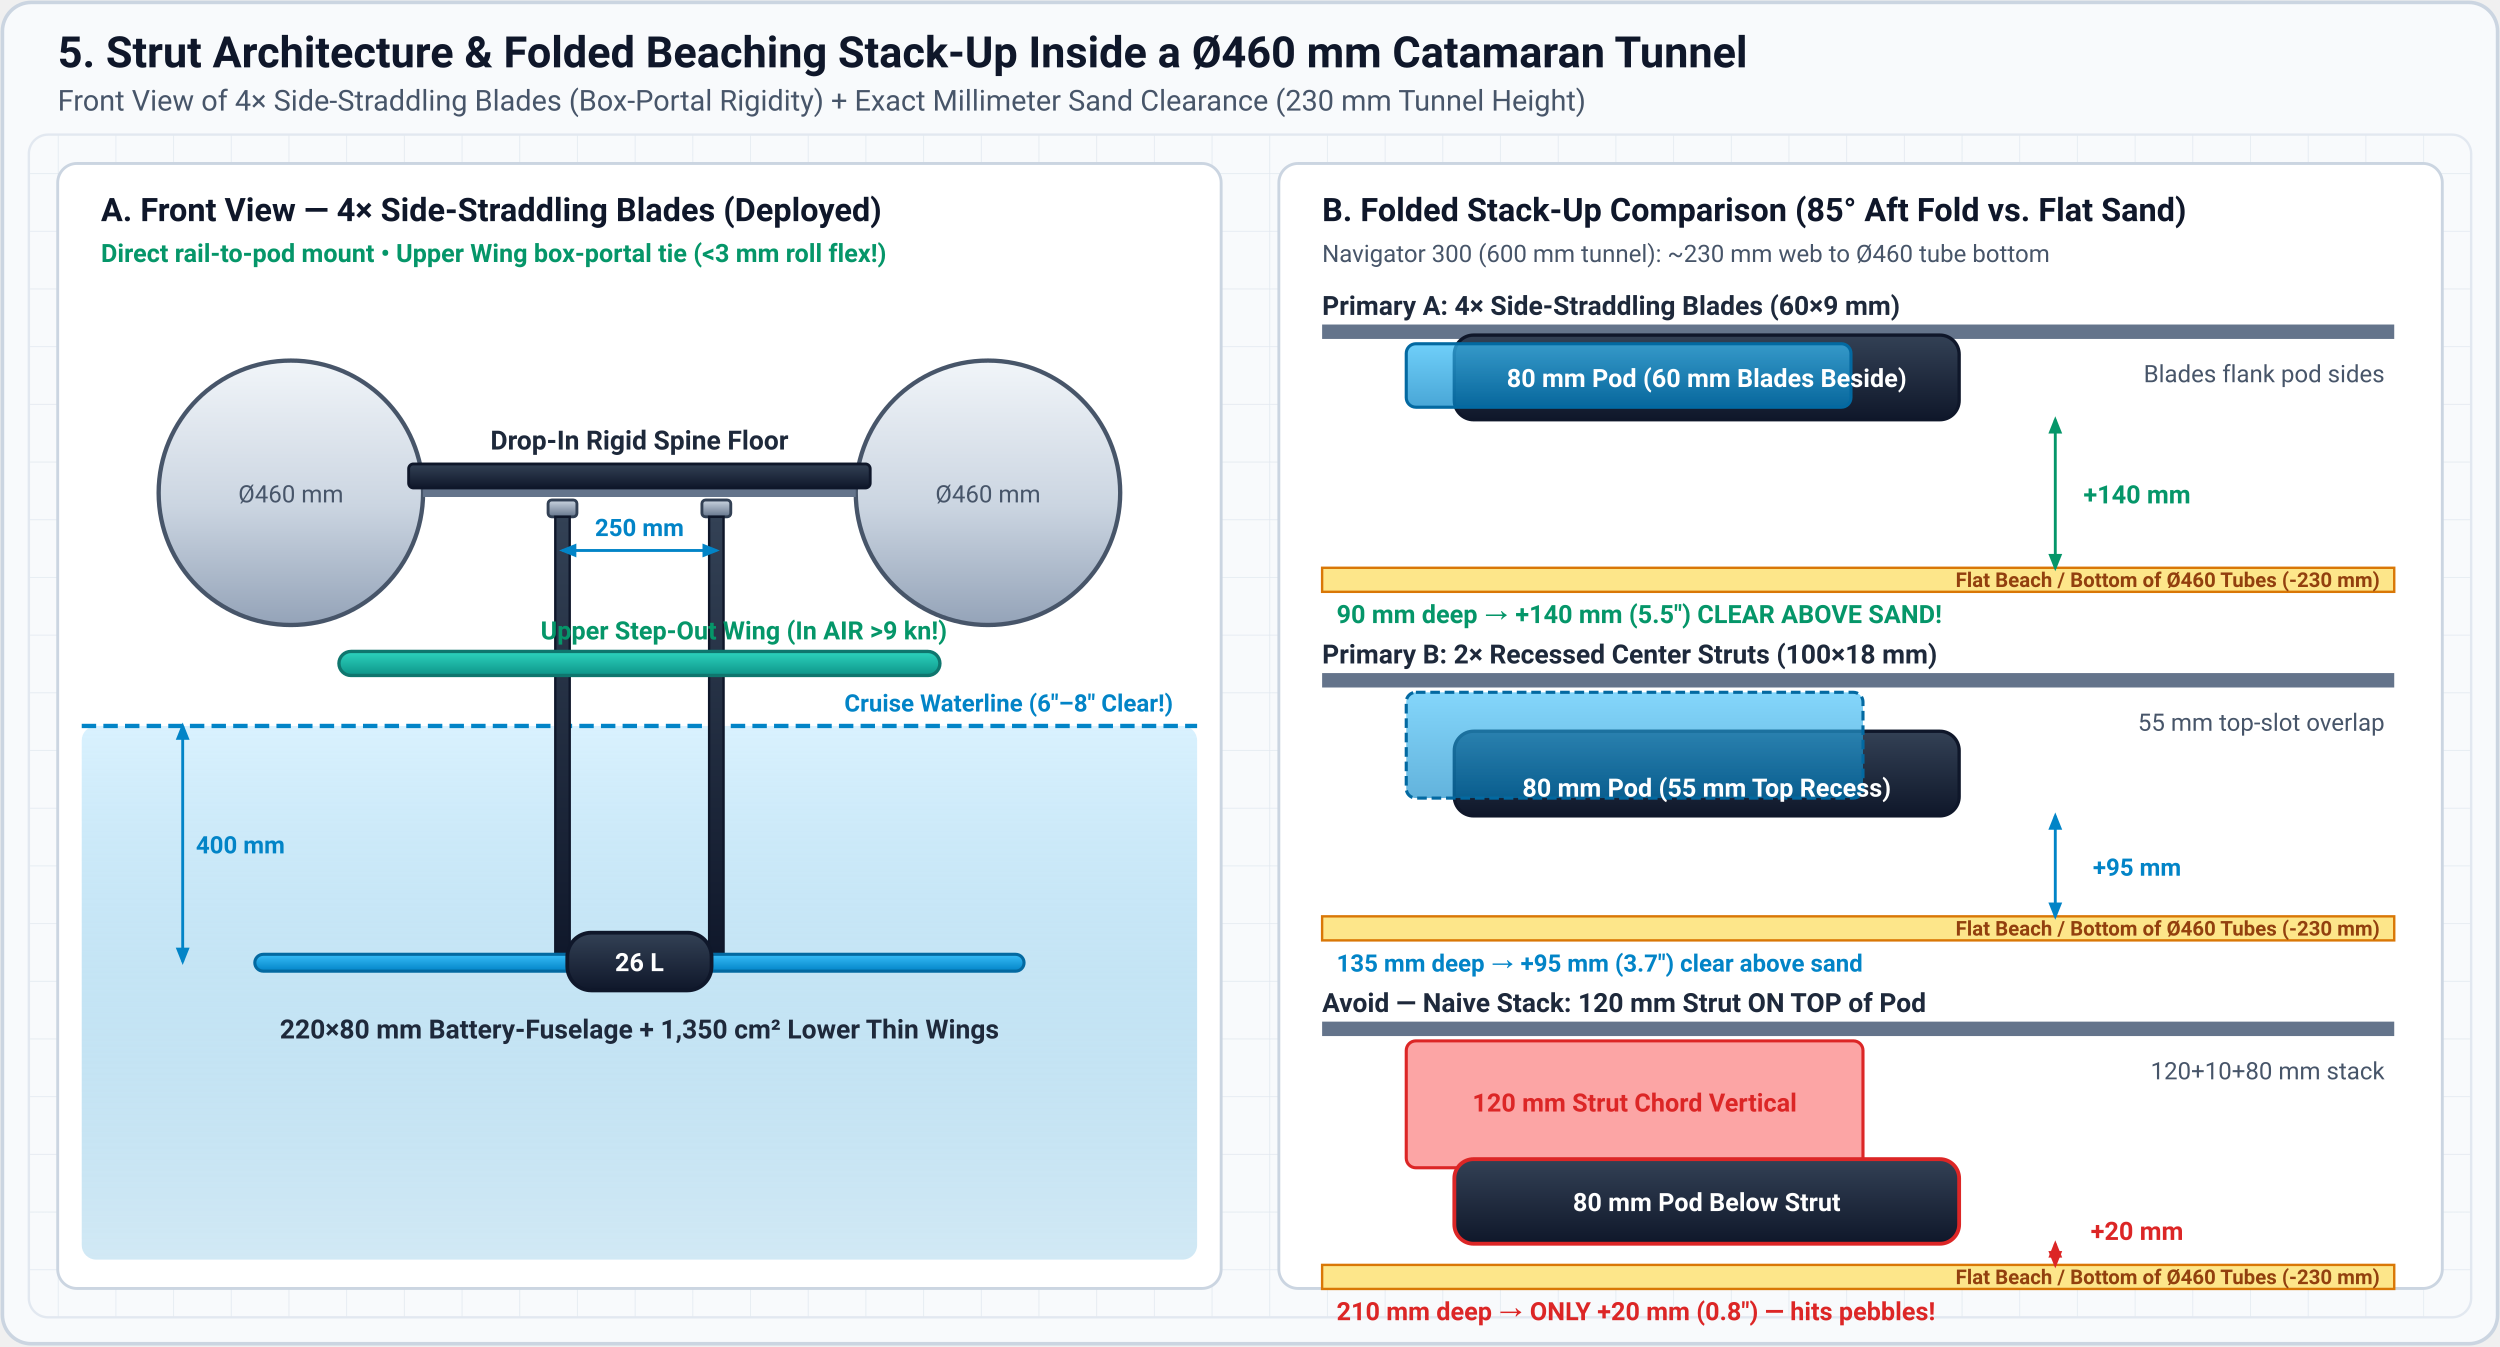
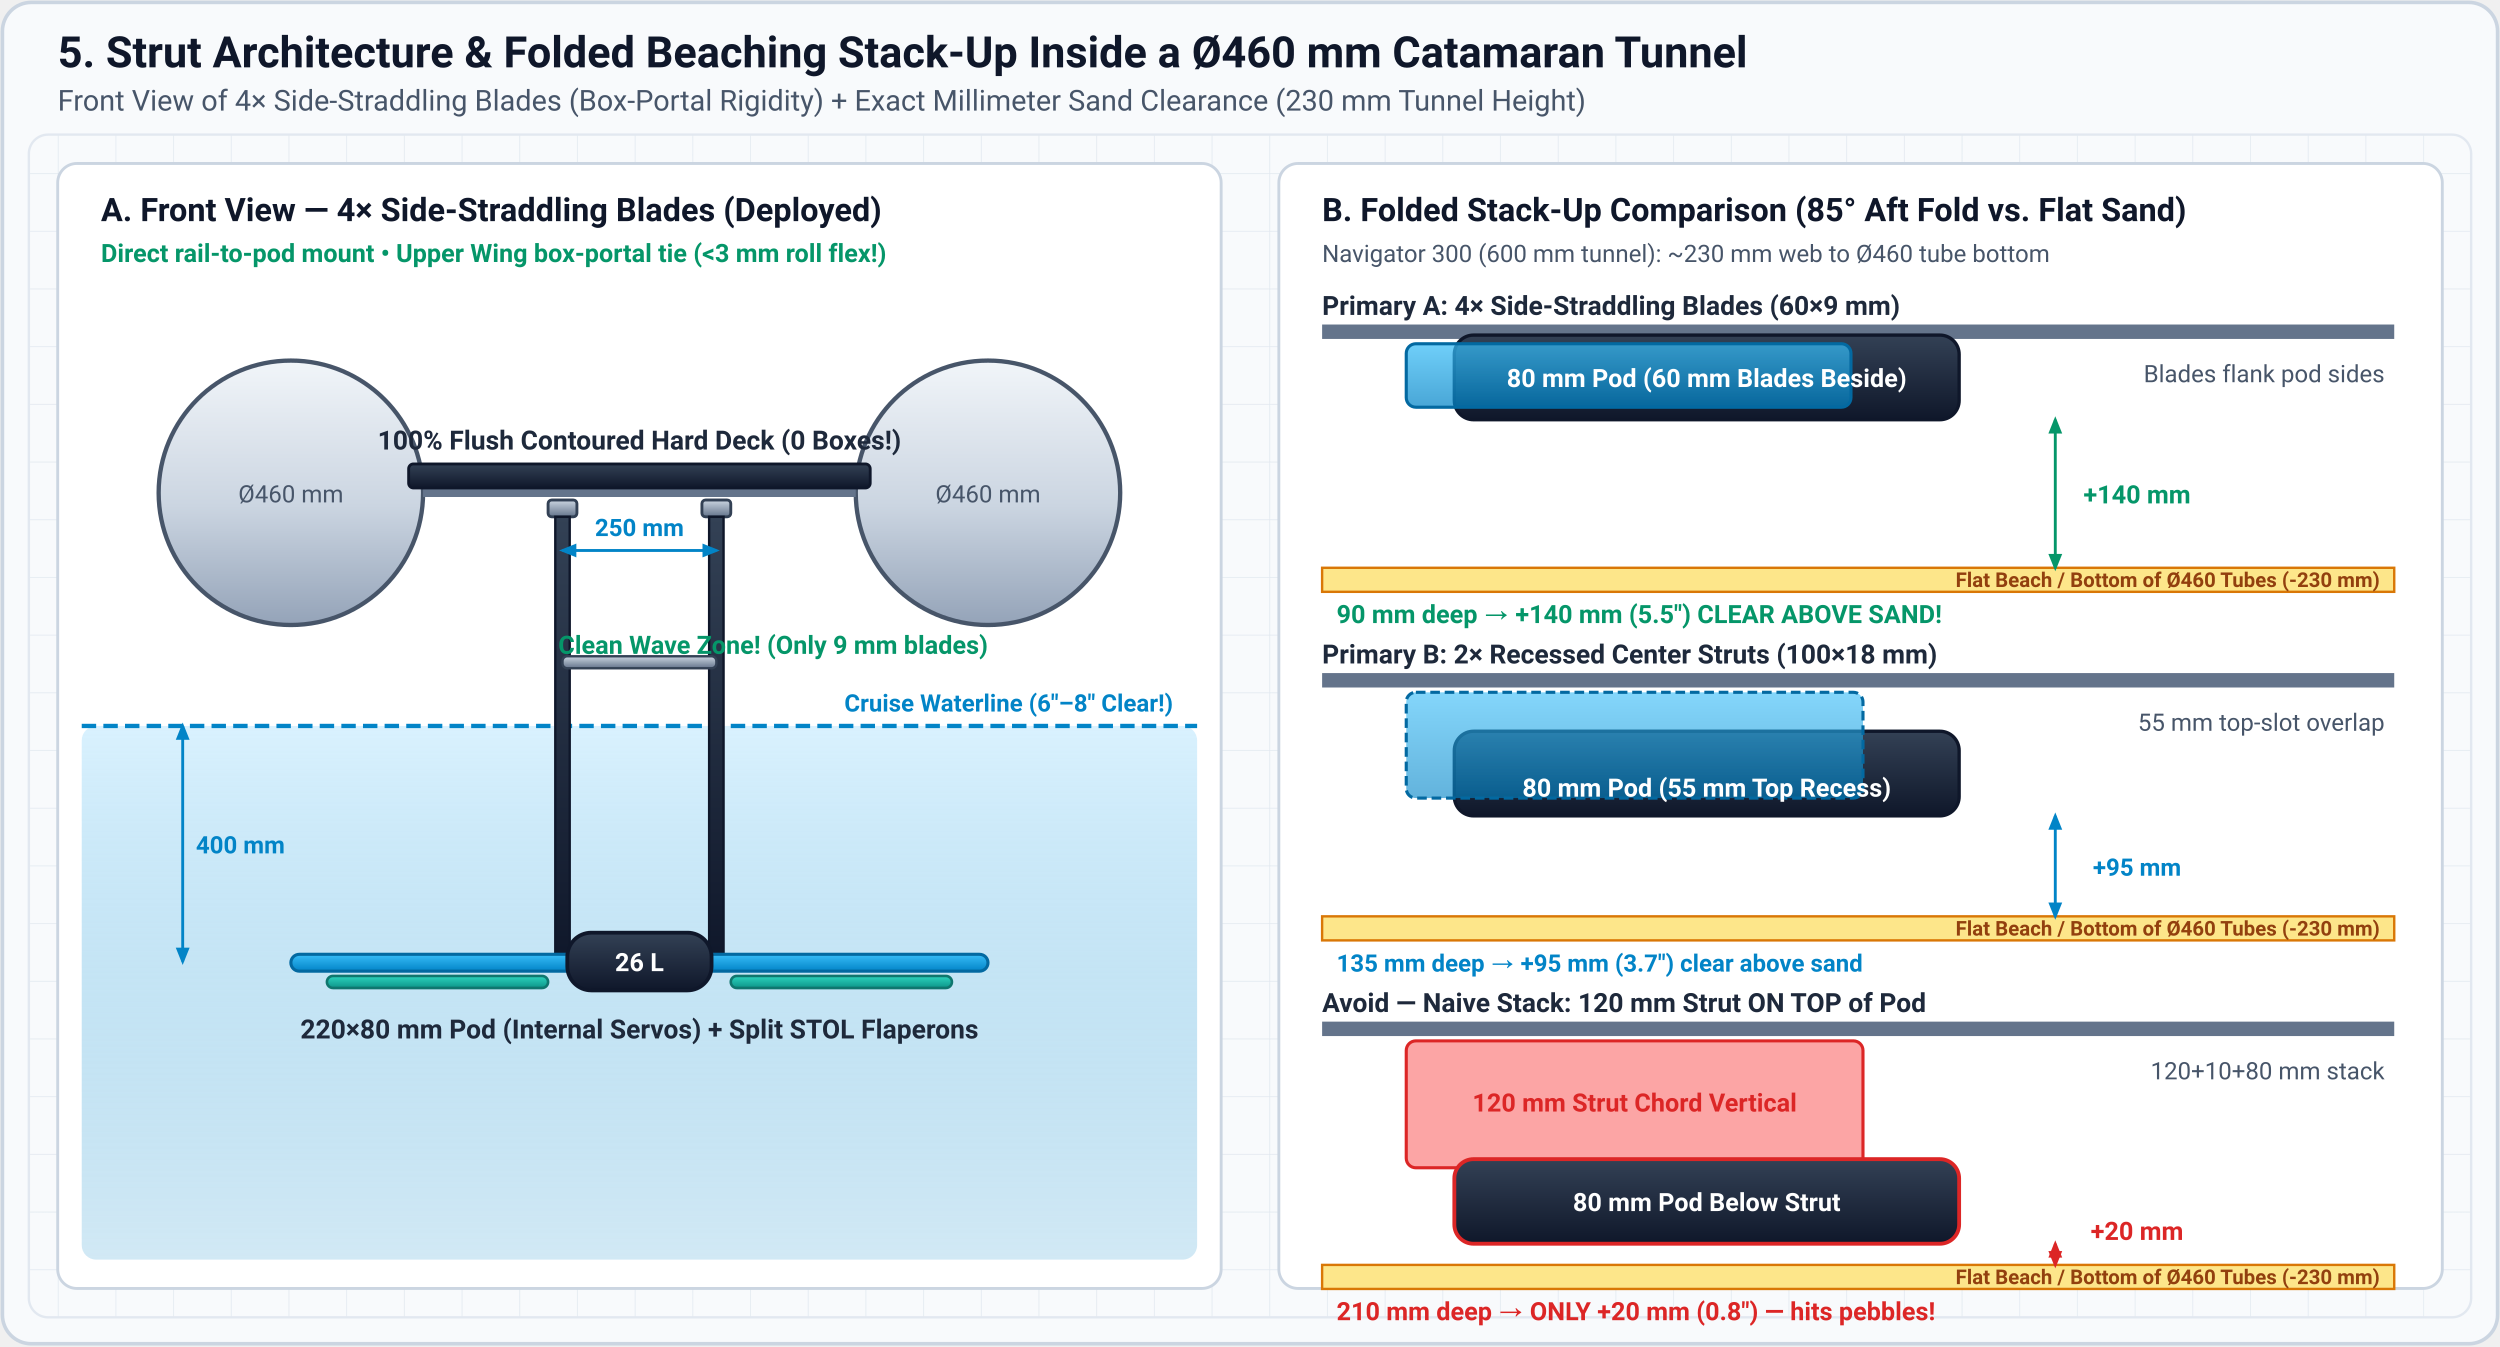
<svg xmlns="http://www.w3.org/2000/svg" viewBox="0 0 1040 560" width="1040" height="560">
  <defs>
    <pattern id="grid" width="24" height="24" patternUnits="userSpaceOnUse">
      <path d="M 24 0 L 0 0 0 24" fill="none" stroke="#E2E8F0" stroke-width="0.6" />
    </pattern>
    <linearGradient id="carbon" x1="0" y1="0" x2="0" y2="1">
      <stop offset="0%" stop-color="#334155" />
      <stop offset="100%" stop-color="#0F172A" />
    </linearGradient>
    <linearGradient id="alu" x1="0" y1="0" x2="0" y2="1">
      <stop offset="0%" stop-color="#CBD5E1" />
      <stop offset="100%" stop-color="#64748B" />
    </linearGradient>
    <linearGradient id="wingBlue" x1="0" y1="0" x2="0" y2="1">
      <stop offset="0%" stop-color="#38BDF8" />
      <stop offset="100%" stop-color="#0284C7" />
    </linearGradient>
    <linearGradient id="wingTeal" x1="0" y1="0" x2="0" y2="1">
      <stop offset="0%" stop-color="#2DD4BF" />
      <stop offset="100%" stop-color="#0D9488" />
    </linearGradient>
    <linearGradient id="water" x1="0" y1="0" x2="0" y2="1">
      <stop offset="0%" stop-color="#BAE6FD" stop-opacity="0.55" />
      <stop offset="100%" stop-color="#0284C7" stop-opacity="0.18" />
    </linearGradient>
    <linearGradient id="kevlar" x1="0" y1="0" x2="1" y2="0">
      <stop offset="0%" stop-color="#FBBF24" />
      <stop offset="100%" stop-color="#D97706" />
    </linearGradient>
    <linearGradient id="tubeGrad" x1="0" y1="0" x2="0" y2="1">
      <stop offset="0%" stop-color="#F1F5F9" />
      <stop offset="55%" stop-color="#CBD5E1" />
      <stop offset="100%" stop-color="#94A3B8" />
    </linearGradient>
    <marker id="arrDark" viewBox="0 0 10 10" refX="8" refY="5" markerWidth="6" markerHeight="6" orient="auto-start-reverse">
      <path d="M 0 1 L 10 5 L 0 9 z" fill="#334155" />
    </marker>
    <marker id="arrBlue" viewBox="0 0 10 10" refX="8" refY="5" markerWidth="6" markerHeight="6" orient="auto-start-reverse">
      <path d="M 0 1 L 10 5 L 0 9 z" fill="#0284C7" />
    </marker>
    <marker id="arrGreen" viewBox="0 0 10 10" refX="8" refY="5" markerWidth="6" markerHeight="6" orient="auto-start-reverse">
      <path d="M 0 1 L 10 5 L 0 9 z" fill="#059669" />
    </marker>
    <marker id="arrRed" viewBox="0 0 10 10" refX="8" refY="5" markerWidth="6" markerHeight="6" orient="auto-start-reverse">
      <path d="M 0 1 L 10 5 L 0 9 z" fill="#DC2626" />
    </marker>
    <style>
      text { font-family: -apple-system, BlinkMacSystemFont, "Segoe UI", Roboto, Helvetica, Arial, sans-serif; }
      .title { font-size: 18px; font-weight: 700; fill: #0F172A; }
      .sub { font-size: 12px; fill: #475569; }
      .sec { font-size: 13.5px; font-weight: 700; fill: #0F172A; }
      .lbl { font-size: 11px; font-weight: 600; fill: #1E293B; }
      .lbl-sm { font-size: 10px; fill: #475569; }
      .lbl-w { font-size: 10.5px; font-weight: 700; fill: #FFFFFF; }
      .dim { font-size: 10px; font-weight: 600; fill: #0284C7; }
      .ok { font-size: 10.5px; font-weight: 700; fill: #059669; }
      .warn { font-size: 10.5px; font-weight: 700; fill: #DC2626; }
    </style>
  </defs>
  <rect x="1" y="1" width="1038" height="558" rx="12" fill="#F8FAFC" stroke="#CBD5E1" stroke-width="1.5" />
  <rect x="12" y="56" width="1016" height="492" rx="8" fill="url(#grid)" stroke="#E2E8F0" stroke-width="1" />
  <text x="24" y="28" class="title">5. Strut Architecture &amp; Folded Beaching Stack-Up Inside a Ø460 mm Catamaran Tunnel</text>
  <text x="24" y="46" class="sub">Front View of 4× Side-Straddling Blades (Box-Portal Rigidity) + Exact Millimeter Sand Clearance (230 mm Tunnel Height)</text>
  <rect x="24" y="68" width="484" height="468" rx="8" fill="#FFFFFF" stroke="#CBD5E1" stroke-width="1.2" />
  <text x="42" y="92" class="sec">A. Front View — 4× Side-Straddling Blades (Deployed)</text>
  <text x="42" y="109" class="ok">Direct rail-to-pod mount • Upper Wing box-portal tie (&lt;3 mm roll flex!)</text>
  <rect x="34" y="302" width="464" height="222" rx="6" fill="url(#water)" />
  <line x1="34" y1="302" x2="498" y2="302" stroke="#0284C7" stroke-width="1.8" stroke-dasharray="6,3" />
  <text x="488" y="296" text-anchor="end" class="dim">Cruise Waterline (6"–8" Clear!)</text>
  <circle cx="121" cy="205" r="55" fill="url(#tubeGrad)" stroke="#475569" stroke-width="1.8" />
  <circle cx="411" cy="205" r="55" fill="url(#tubeGrad)" stroke="#475569" stroke-width="1.8" />
  <text x="121" y="209" text-anchor="middle" class="lbl-sm">Ø460 mm</text>
  <text x="411" y="209" text-anchor="middle" class="lbl-sm">Ø460 mm</text>
  <line x1="176" y1="205" x2="356" y2="205" stroke="#64748B" stroke-width="3.5" />
  <rect x="170" y="193" width="192" height="10" rx="2" fill="url(#carbon)" stroke="#0F172A" stroke-width="1.2" />
-   <text x="266" y="187" text-anchor="middle" class="lbl">Drop-In Rigid Spine Floor</text>
+   <text x="266" y="187" text-anchor="middle" class="lbl">100% Flush Contoured Hard Deck (0 Boxes!)</text>
  <rect x="228" y="208" width="12" height="7" rx="1.5" fill="url(#alu)" stroke="#334155" stroke-width="1.2" />
  <rect x="231" y="215" width="6" height="185" fill="url(#carbon)" stroke="#0F172A" stroke-width="1" />
  <rect x="292" y="208" width="12" height="7" rx="1.5" fill="url(#alu)" stroke="#334155" stroke-width="1.2" />
  <rect x="295" y="215" width="6" height="185" fill="url(#carbon)" stroke="#0F172A" stroke-width="1" />
-   <rect x="141" y="271" width="250" height="10" rx="5" fill="url(#wingTeal)" stroke="#0F766E" stroke-width="1.4" />
-   <text x="394" y="266" text-anchor="end" class="ok">Upper Step-Out Wing (In AIR &gt;9 kn!)</text>
-   <rect x="106" y="397" width="320" height="7" rx="3.5" fill="url(#wingBlue)" stroke="#0369A1" stroke-width="1.3" />
+   <rect x="234" y="273" width="64" height="5" rx="2" fill="url(#alu)" stroke="#334155" stroke-width="1" />
+   <text x="411" y="272" text-anchor="end" class="ok">Clean Wave Zone! (Only 9 mm blades)</text>
+   <rect x="121" y="397" width="290" height="7" rx="3.5" fill="url(#wingBlue)" stroke="#0369A1" stroke-width="1.3" />
+   <rect x="136" y="406" width="92" height="5" rx="2.5" fill="url(#wingTeal)" stroke="#0F766E" stroke-width="1.1" />
+   <rect x="304" y="406" width="92" height="5" rx="2.5" fill="url(#wingTeal)" stroke="#0F766E" stroke-width="1.1" />
  <rect x="236" y="388" width="60" height="24" rx="10" fill="url(#carbon)" stroke="#0F172A" stroke-width="1.6" />
  <text x="266" y="404" text-anchor="middle" class="lbl-w">26 L</text>
-   <text x="266" y="432" text-anchor="middle" class="lbl">220×80 mm Battery-Fuselage + 1,350 cm² Lower Thin Wings</text>
+   <text x="266" y="432" text-anchor="middle" class="lbl">220×80 mm Pod (Internal Servos) + Split STOL Flaperons</text>
  <line x1="234.0" y1="229.0" x2="298.0" y2="229.0" stroke="#0284C7" stroke-width="1.2" marker-start="url(#arrBlue)" marker-end="url(#arrBlue)" />
  <text x="266.0" y="223.0" text-anchor="middle" class="dim">250 mm</text>
  <line x1="76.0" y1="302.0" x2="76.0" y2="400.0" stroke="#0284C7" stroke-width="1.2" marker-start="url(#arrBlue)" marker-end="url(#arrBlue)" />
  <text x="100.0" y="355.0" text-anchor="middle" class="dim">400 mm</text>
  <rect x="532" y="68" width="484" height="468" rx="8" fill="#FFFFFF" stroke="#CBD5E1" stroke-width="1.2" />
  <text x="550" y="92" class="sec">B. Folded Stack-Up Comparison (85° Aft Fold vs. Flat Sand)</text>
  <text x="550" y="109" class="lbl-sm">Navigator 300 (600 mm tunnel): ~230 mm web to Ø460 tube bottom</text>
  <text x="550" y="131" class="lbl">Primary A: 4× Side-Straddling Blades (60×9 mm)</text>
  <rect x="550" y="135" width="446" height="6" fill="#64748B" />
  <rect x="550" y="236.2" width="446" height="10" fill="#FDE68A" stroke="#D97706" stroke-width="1" />
  <text x="990" y="244.2" text-anchor="end" style="font-size:8.5px;fill:#92400E;font-weight:700;">Flat Beach / Bottom of Ø460 Tubes (-230 mm)</text>
  <rect x="605" y="139.4" width="210" height="35.2" rx="8" fill="url(#carbon)" stroke="#0F172A" stroke-width="1.4" />
  <rect x="585" y="143.0" width="185" height="26.4" rx="4" fill="url(#wingBlue)" fill-opacity="0.72" stroke="#0369A1" stroke-width="1.3" />
  <text x="710" y="161.0" text-anchor="middle" class="lbl-w">80 mm Pod (60 mm Blades Beside)</text>
  <line x1="855.0" y1="174.6" x2="855.0" y2="236.2" stroke="#059669" stroke-width="1.2" marker-start="url(#arrGreen)" marker-end="url(#arrGreen)" />
  <text x="889.0" y="209.4" text-anchor="middle" class="ok">+140 mm</text>
  <text x="556" y="259.2" class="ok">90 mm deep → +140 mm (5.5") CLEAR ABOVE SAND!</text>
  <text x="992" y="159.0" text-anchor="end" class="lbl-sm">Blades flank pod sides</text>
  <text x="550" y="276" class="lbl">Primary B: 2× Recessed Center Struts (100×18 mm)</text>
  <rect x="550" y="280" width="446" height="6" fill="#64748B" />
  <rect x="550" y="381.2" width="446" height="10" fill="#FDE68A" stroke="#D97706" stroke-width="1" />
  <text x="990" y="389.2" text-anchor="end" style="font-size:8.5px;fill:#92400E;font-weight:700;">Flat Beach / Bottom of Ø460 Tubes (-230 mm)</text>
  <rect x="605" y="304.2" width="210" height="35.2" rx="8" fill="url(#carbon)" stroke="#0F172A" stroke-width="1.4" />
  <rect x="585" y="288.0" width="190" height="44.0" rx="4" fill="url(#wingBlue)" fill-opacity="0.62" stroke="#0369A1" stroke-width="1.3" stroke-dasharray="4,2" />
  <text x="710" y="331.4" text-anchor="middle" class="lbl-w">80 mm Pod (55 mm Top Recess)</text>
  <line x1="855.0" y1="339.4" x2="855.0" y2="381.2" stroke="#0284C7" stroke-width="1.2" marker-start="url(#arrBlue)" marker-end="url(#arrBlue)" />
  <text x="889.0" y="364.3" text-anchor="middle" class="dim">+95 mm</text>
  <text x="556" y="404.2" class="dim">135 mm deep → +95 mm (3.7") clear above sand</text>
  <text x="992" y="304.0" text-anchor="end" class="lbl-sm">55 mm top-slot overlap</text>
  <text x="550" y="421" class="lbl">Avoid — Naive Stack: 120 mm Strut ON TOP of Pod</text>
  <rect x="550" y="425" width="446" height="6" fill="#64748B" />
  <rect x="550" y="526.2" width="446" height="10" fill="#FDE68A" stroke="#D97706" stroke-width="1" />
  <text x="990" y="534.2" text-anchor="end" style="font-size:8.5px;fill:#92400E;font-weight:700;">Flat Beach / Bottom of Ø460 Tubes (-230 mm)</text>
  <rect x="585" y="433.0" width="190" height="52.8" rx="4" fill="#FCA5A5" stroke="#DC2626" stroke-width="1.3" />
  <text x="680" y="462.4" text-anchor="middle" class="warn">120 mm Strut Chord Vertical</text>
  <rect x="605" y="482.2" width="210" height="35.2" rx="8" fill="url(#carbon)" stroke="#DC2626" stroke-width="1.6" />
  <text x="710" y="503.8" text-anchor="middle" class="lbl-w">80 mm Pod Below Strut</text>
  <line x1="855.0" y1="517.4" x2="855.0" y2="526.2" stroke="#DC2626" stroke-width="1.2" marker-start="url(#arrRed)" marker-end="url(#arrRed)" />
  <text x="889.0" y="515.8" text-anchor="middle" class="warn">+20 mm</text>
  <text x="556" y="549.2" class="warn">210 mm deep → ONLY +20 mm (0.8") — hits pebbles!</text>
  <text x="992" y="449.0" text-anchor="end" class="lbl-sm">120+10+80 mm stack</text>
</svg>
